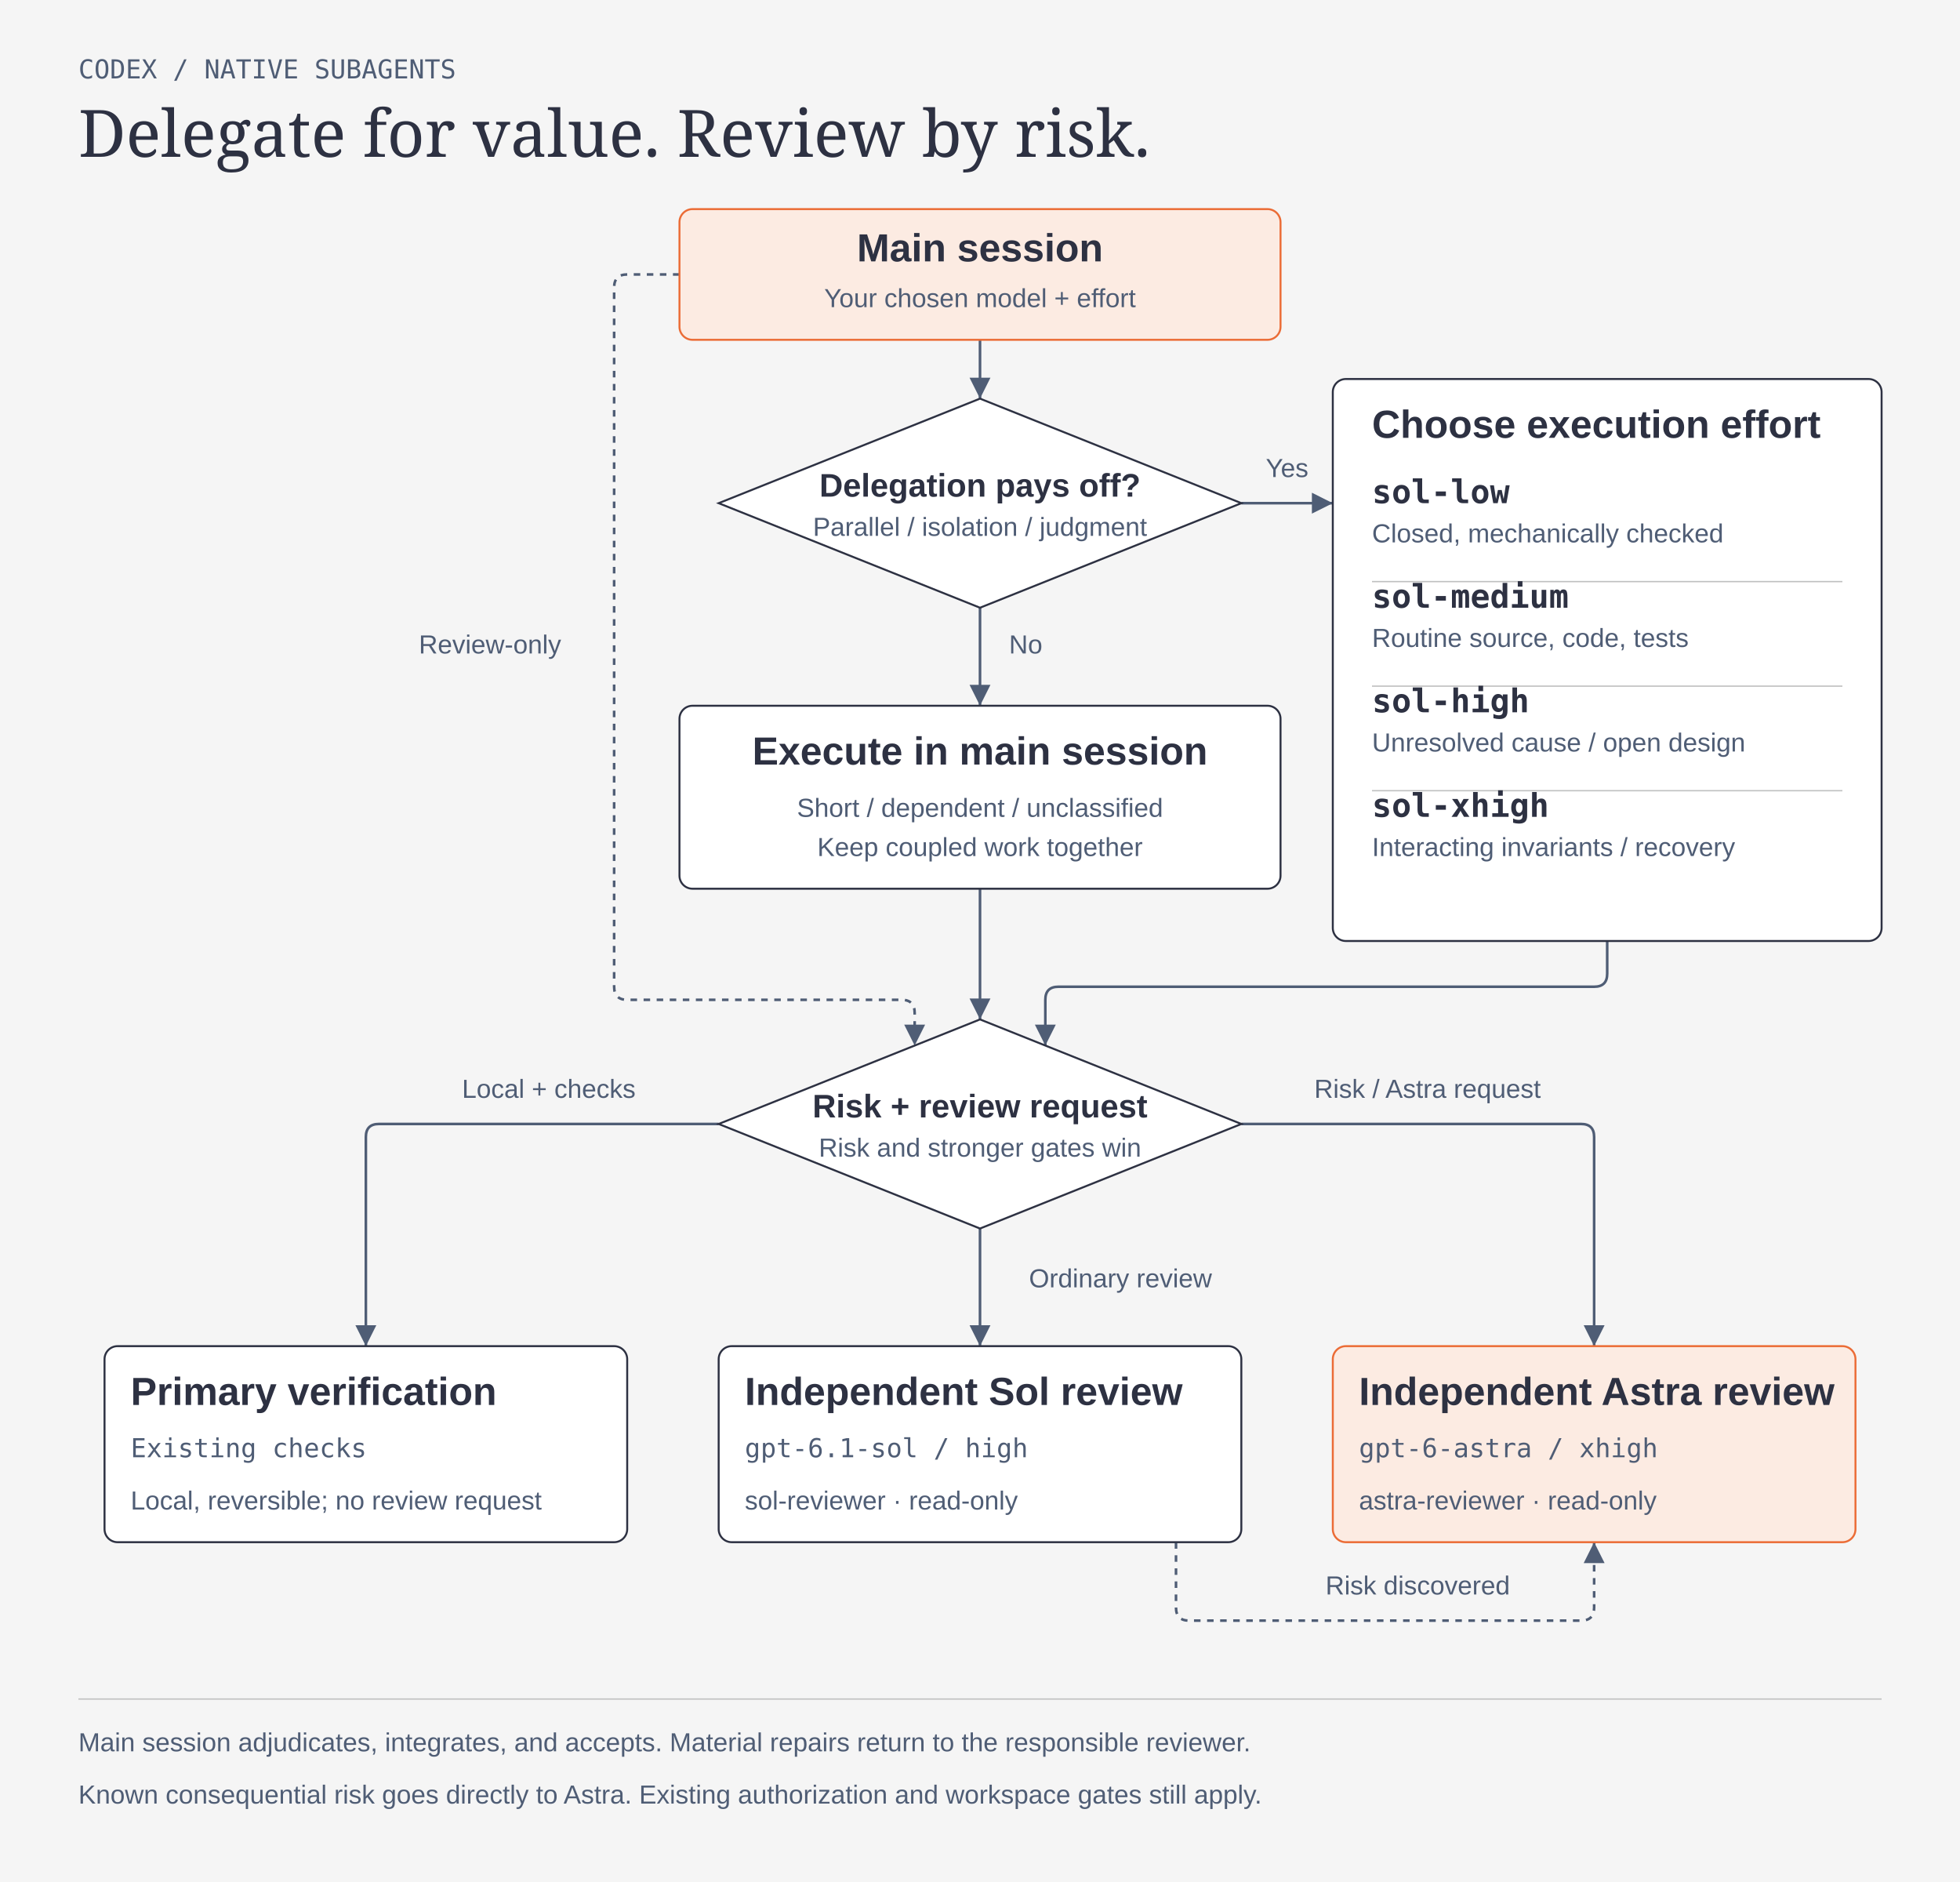
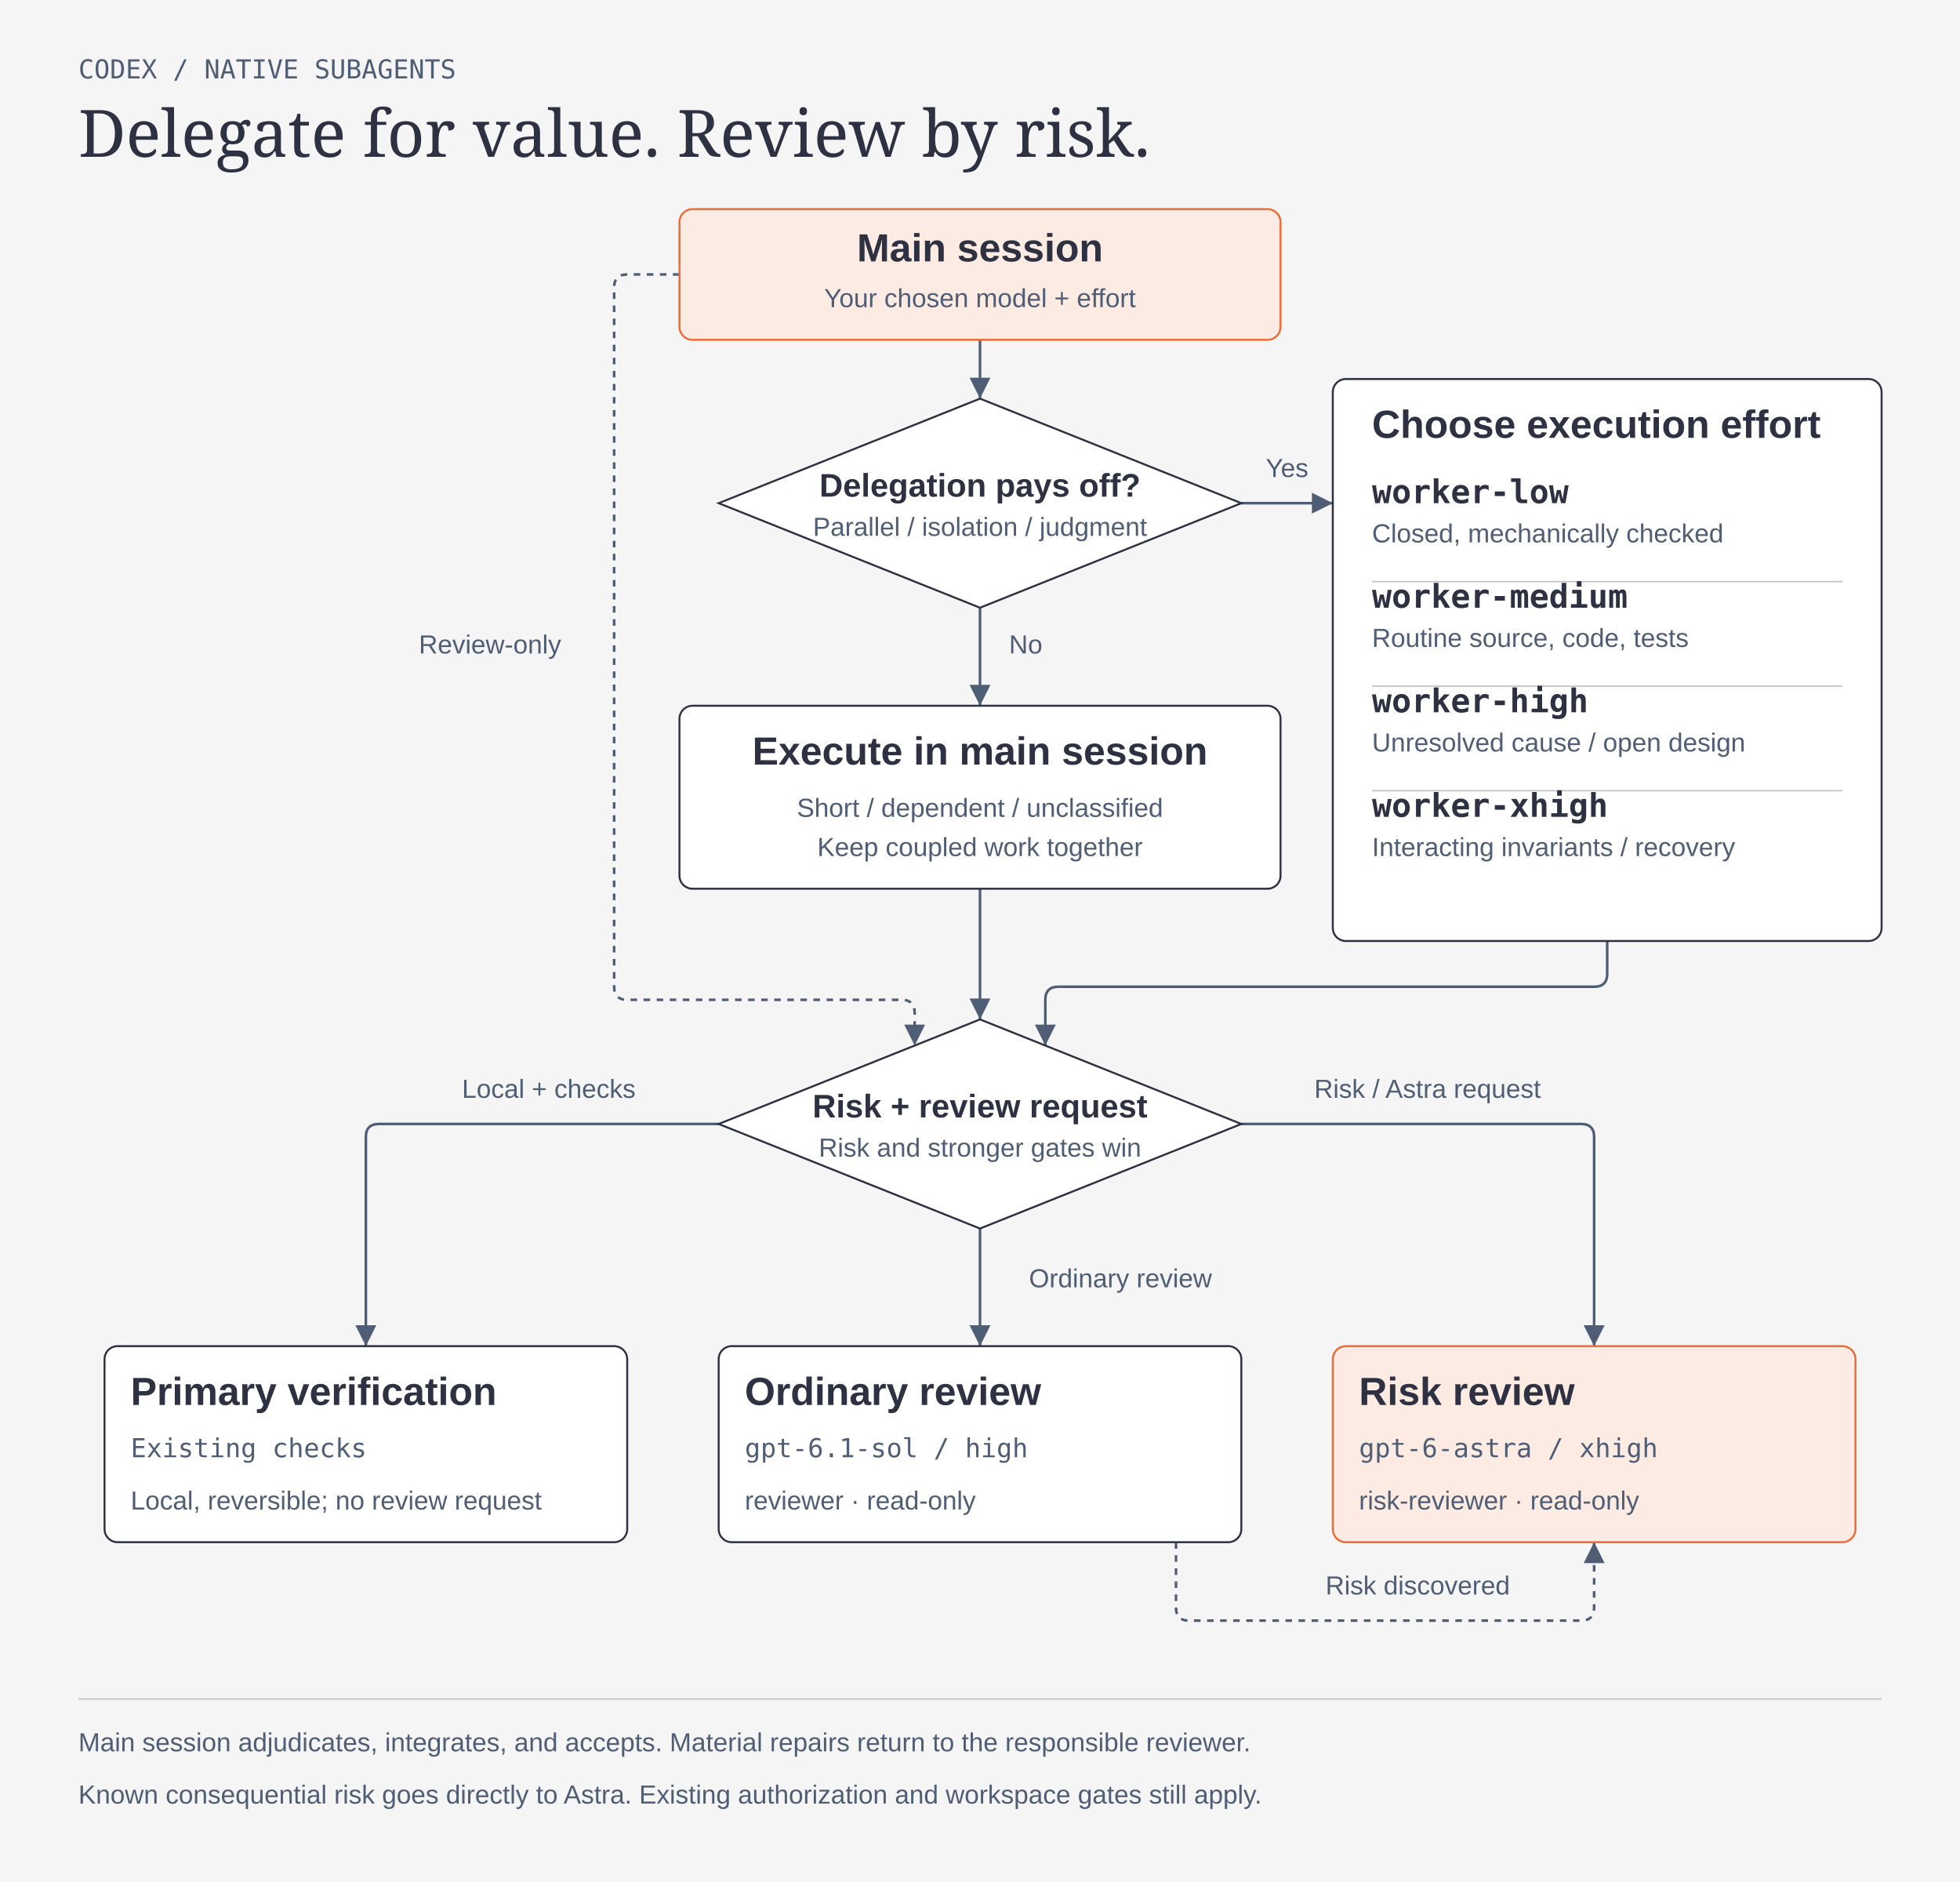
<svg xmlns="http://www.w3.org/2000/svg" width="1200" height="1152" viewBox="0 0 1200 1152" role="img" aria-labelledby="routing-en-title routing-en-desc">
  <defs>
    <marker id="routing-en-arrow" markerWidth="8" markerHeight="8" refX="8" refY="4" orient="auto">
      <path d="M0 0 L8 4 L0 8 Z" fill="#4f5d75" />
    </marker>
    <marker id="routing-en-arrow-accent" markerWidth="8" markerHeight="8" refX="8" refY="4" orient="auto">
      <path d="M0 0 L8 4 L0 8 Z" fill="#eb6c36" />
    </marker>
    <marker id="routing-en-arrow-link" markerWidth="8" markerHeight="8" refX="8" refY="4" orient="auto">
      <path d="M0 0 L8 4 L0 8 Z" fill="#2e5aa8" />
    </marker>
  </defs>
  <rect width="1200" height="1152" fill="#f5f5f5" />
  <path d="M600 208 V244" fill="none" stroke="#4f5d75" stroke-width="1.6" marker-end="url(#routing-en-arrow)" />
  <path d="M416 168 H384 Q376 168 376 176 V604 Q376 612 384 612 H552 Q560 612 560 620 V640" fill="none" stroke="#4f5d75" stroke-width="1.6" stroke-dasharray="4 4" marker-end="url(#routing-en-arrow)" />
  <rect x="232" y="384" width="136" height="24" rx="4" fill="#f5f5f5" />
  <text x="300" y="400" font-family="'Geist', 'Arial', 'PingFang SC', 'Microsoft YaHei', sans-serif" font-size="16" font-weight="500" fill="#4f5d75" text-anchor="middle">Review-only</text>
  <path d="M760 308 H816" fill="none" stroke="#4f5d75" stroke-width="1.6" marker-end="url(#routing-en-arrow)" />
  <rect x="768" y="276" width="40" height="24" rx="4" fill="#f5f5f5" />
  <text x="788" y="292" font-family="'Geist', 'Arial', 'PingFang SC', 'Microsoft YaHei', sans-serif" font-size="16" font-weight="500" fill="#4f5d75" text-anchor="middle">Yes</text>
  <path d="M600 372 V432" fill="none" stroke="#4f5d75" stroke-width="1.6" marker-end="url(#routing-en-arrow)" />
  <rect x="608" y="384" width="40" height="24" rx="4" fill="#f5f5f5" />
  <text x="628" y="400" font-family="'Geist', 'Arial', 'PingFang SC', 'Microsoft YaHei', sans-serif" font-size="16" font-weight="500" fill="#4f5d75" text-anchor="middle">No</text>
  <path d="M600 544 V624" fill="none" stroke="#4f5d75" stroke-width="1.6" marker-end="url(#routing-en-arrow)" />
  <path d="M984 576 V596 Q984 604 976 604 H648 Q640 604 640 612 V640" fill="none" stroke="#4f5d75" stroke-width="1.6" marker-end="url(#routing-en-arrow)" />
  <path d="M440 688 H232 Q224 688 224 696 V824" fill="none" stroke="#4f5d75" stroke-width="1.6" marker-end="url(#routing-en-arrow)" />
  <rect x="272" y="656" width="128" height="24" rx="4" fill="#f5f5f5" />
  <text x="336" y="672" font-family="'Geist', 'Arial', 'PingFang SC', 'Microsoft YaHei', sans-serif" font-size="16" font-weight="500" fill="#4f5d75" text-anchor="middle">Local + checks</text>
  <path d="M600 752 V824" fill="none" stroke="#4f5d75" stroke-width="1.6" marker-end="url(#routing-en-arrow)" />
  <rect x="608" y="772" width="156" height="24" rx="4" fill="#f5f5f5" />
  <text x="686" y="788" font-family="'Geist', 'Arial', 'PingFang SC', 'Microsoft YaHei', sans-serif" font-size="16" font-weight="500" fill="#4f5d75" text-anchor="middle">Ordinary review</text>
  <path d="M760 688 H968 Q976 688 976 696 V824" fill="none" stroke="#4f5d75" stroke-width="1.6" marker-end="url(#routing-en-arrow)" />
  <rect x="788" y="656" width="172" height="24" rx="4" fill="#f5f5f5" />
  <text x="874" y="672" font-family="'Geist', 'Arial', 'PingFang SC', 'Microsoft YaHei', sans-serif" font-size="16" font-weight="500" fill="#4f5d75" text-anchor="middle">Risk / Astra request</text>
  <path d="M720 944 V984 Q720 992 728 992 H968 Q976 992 976 984 V944" fill="none" stroke="#4f5d75" stroke-width="1.6" stroke-dasharray="4 4" marker-end="url(#routing-en-arrow)" />
  <rect x="792" y="960" width="152" height="24" rx="4" fill="#f5f5f5" />
  <text x="868" y="976" font-family="'Geist', 'Arial', 'PingFang SC', 'Microsoft YaHei', sans-serif" font-size="16" font-weight="500" fill="#4f5d75" text-anchor="middle">Risk discovered</text>
  <text x="48" y="48" font-family="'Geist Mono', 'SFMono-Regular', Consolas, monospace" font-size="16" font-weight="500" fill="#4f5d75" text-anchor="start">CODEX / NATIVE SUBAGENTS</text>
  <text x="48" y="96" font-family="'Instrument Serif', Georgia, 'Songti SC', serif" font-size="40" font-weight="400" fill="#2d3142" text-anchor="start">Delegate for value. Review by risk.</text>
  <rect x="416" y="128" width="368" height="80" rx="8" fill="#f5f5f5" />
  <rect x="416" y="128" width="368" height="80" rx="8" fill="#fcebe2" stroke="#eb6c36" stroke-width="1.2" />
  <text x="600" y="160" font-family="'Geist', 'Arial', 'PingFang SC', 'Microsoft YaHei', sans-serif" font-size="24" font-weight="600" fill="#2d3142" text-anchor="middle">Main session</text>
  <text x="600" y="188" font-family="'Geist', 'Arial', 'PingFang SC', 'Microsoft YaHei', sans-serif" font-size="16" font-weight="400" fill="#4f5d75" text-anchor="middle">Your chosen model + effort</text>
  <path d="M600 244 L760 308 L600 372 L440 308 Z" fill="#ffffff" stroke="#2d3142" stroke-width="1.2" />
  <text x="600" y="304" font-family="'Geist', 'Arial', 'PingFang SC', 'Microsoft YaHei', sans-serif" font-size="20" font-weight="600" fill="#2d3142" text-anchor="middle">Delegation pays off?</text>
  <text x="600" y="328" font-family="'Geist', 'Arial', 'PingFang SC', 'Microsoft YaHei', sans-serif" font-size="16" font-weight="400" fill="#4f5d75" text-anchor="middle">Parallel / isolation / judgment</text>
  <rect x="416" y="432" width="368" height="112" rx="8" fill="#f5f5f5" />
  <rect x="416" y="432" width="368" height="112" rx="8" fill="#ffffff" stroke="#2d3142" stroke-width="1.2" />
  <text x="600" y="468" font-family="'Geist', 'Arial', 'PingFang SC', 'Microsoft YaHei', sans-serif" font-size="24" font-weight="600" fill="#2d3142" text-anchor="middle">Execute in main session</text>
  <text x="600" y="500" font-family="'Geist', 'Arial', 'PingFang SC', 'Microsoft YaHei', sans-serif" font-size="16" font-weight="400" fill="#4f5d75" text-anchor="middle">Short / dependent / unclassified</text>
  <text x="600" y="524" font-family="'Geist', 'Arial', 'PingFang SC', 'Microsoft YaHei', sans-serif" font-size="16" font-weight="400" fill="#4f5d75" text-anchor="middle">Keep coupled work together</text>
  <rect x="816" y="232" width="336" height="344" rx="8" fill="#f5f5f5" />
  <rect x="816" y="232" width="336" height="344" rx="8" fill="#ffffff" stroke="#2d3142" stroke-width="1.2" />
  <text x="840" y="268" font-family="'Geist', 'Arial', 'PingFang SC', 'Microsoft YaHei', sans-serif" font-size="24" font-weight="600" fill="#2d3142" text-anchor="start">Choose execution effort</text>
-   <text x="840" y="308" font-family="'Geist Mono', 'SFMono-Regular', Consolas, monospace" font-size="20" font-weight="600" fill="#2d3142" text-anchor="start">sol-low</text>
+   <text x="840" y="308" font-family="'Geist Mono', 'SFMono-Regular', Consolas, monospace" font-size="20" font-weight="600" fill="#2d3142" text-anchor="start">worker-low</text>
  <text x="840" y="332" font-family="'Geist', 'Arial', 'PingFang SC', 'Microsoft YaHei', sans-serif" font-size="16" font-weight="400" fill="#4f5d75" text-anchor="start">Closed, mechanically checked</text>
  <path d="M840 356 H1128" stroke="#bfc0c0" stroke-width="0.8" />
-   <text x="840" y="372" font-family="'Geist Mono', 'SFMono-Regular', Consolas, monospace" font-size="20" font-weight="600" fill="#2d3142" text-anchor="start">sol-medium</text>
+   <text x="840" y="372" font-family="'Geist Mono', 'SFMono-Regular', Consolas, monospace" font-size="20" font-weight="600" fill="#2d3142" text-anchor="start">worker-medium</text>
  <text x="840" y="396" font-family="'Geist', 'Arial', 'PingFang SC', 'Microsoft YaHei', sans-serif" font-size="16" font-weight="400" fill="#4f5d75" text-anchor="start">Routine source, code, tests</text>
  <path d="M840 420 H1128" stroke="#bfc0c0" stroke-width="0.8" />
-   <text x="840" y="436" font-family="'Geist Mono', 'SFMono-Regular', Consolas, monospace" font-size="20" font-weight="600" fill="#2d3142" text-anchor="start">sol-high</text>
+   <text x="840" y="436" font-family="'Geist Mono', 'SFMono-Regular', Consolas, monospace" font-size="20" font-weight="600" fill="#2d3142" text-anchor="start">worker-high</text>
  <text x="840" y="460" font-family="'Geist', 'Arial', 'PingFang SC', 'Microsoft YaHei', sans-serif" font-size="16" font-weight="400" fill="#4f5d75" text-anchor="start">Unresolved cause / open design</text>
  <path d="M840 484 H1128" stroke="#bfc0c0" stroke-width="0.8" />
-   <text x="840" y="500" font-family="'Geist Mono', 'SFMono-Regular', Consolas, monospace" font-size="20" font-weight="600" fill="#2d3142" text-anchor="start">sol-xhigh</text>
+   <text x="840" y="500" font-family="'Geist Mono', 'SFMono-Regular', Consolas, monospace" font-size="20" font-weight="600" fill="#2d3142" text-anchor="start">worker-xhigh</text>
  <text x="840" y="524" font-family="'Geist', 'Arial', 'PingFang SC', 'Microsoft YaHei', sans-serif" font-size="16" font-weight="400" fill="#4f5d75" text-anchor="start">Interacting invariants / recovery</text>
  <path d="M600 624 L760 688 L600 752 L440 688 Z" fill="#ffffff" stroke="#2d3142" stroke-width="1.2" />
  <text x="600" y="684" font-family="'Geist', 'Arial', 'PingFang SC', 'Microsoft YaHei', sans-serif" font-size="20" font-weight="600" fill="#2d3142" text-anchor="middle">Risk + review request</text>
  <text x="600" y="708" font-family="'Geist', 'Arial', 'PingFang SC', 'Microsoft YaHei', sans-serif" font-size="16" font-weight="400" fill="#4f5d75" text-anchor="middle">Risk and stronger gates win</text>
  <rect x="64" y="824" width="320" height="120" rx="8" fill="#f5f5f5" />
  <rect x="64" y="824" width="320" height="120" rx="8" fill="#ffffff" stroke="#2d3142" stroke-width="1.2" />
  <text x="80" y="860" font-family="'Geist', 'Arial', 'PingFang SC', 'Microsoft YaHei', sans-serif" font-size="24" font-weight="600" fill="#2d3142" text-anchor="start">Primary verification</text>
  <text x="80" y="892" font-family="'Geist Mono', 'SFMono-Regular', Consolas, monospace" font-size="16" font-weight="400" fill="#4f5d75" text-anchor="start">Existing checks</text>
  <text x="80" y="924" font-family="'Geist', 'Arial', 'PingFang SC', 'Microsoft YaHei', sans-serif" font-size="16" font-weight="400" fill="#4f5d75" text-anchor="start">Local, reversible; no review request</text>
  <rect x="440" y="824" width="320" height="120" rx="8" fill="#f5f5f5" />
  <rect x="440" y="824" width="320" height="120" rx="8" fill="#ffffff" stroke="#2d3142" stroke-width="1.2" />
-   <text x="456" y="860" font-family="'Geist', 'Arial', 'PingFang SC', 'Microsoft YaHei', sans-serif" font-size="24" font-weight="600" fill="#2d3142" text-anchor="start">Independent Sol review</text>
+   <text x="456" y="860" font-family="'Geist', 'Arial', 'PingFang SC', 'Microsoft YaHei', sans-serif" font-size="24" font-weight="600" fill="#2d3142" text-anchor="start">Ordinary review</text>
  <text x="456" y="892" font-family="'Geist Mono', 'SFMono-Regular', Consolas, monospace" font-size="16" font-weight="400" fill="#4f5d75" text-anchor="start">gpt-6.1-sol / high</text>
-   <text x="456" y="924" font-family="'Geist', 'Arial', 'PingFang SC', 'Microsoft YaHei', sans-serif" font-size="16" font-weight="400" fill="#4f5d75" text-anchor="start">sol-reviewer · read-only</text>
+   <text x="456" y="924" font-family="'Geist', 'Arial', 'PingFang SC', 'Microsoft YaHei', sans-serif" font-size="16" font-weight="400" fill="#4f5d75" text-anchor="start">reviewer · read-only</text>
  <rect x="816" y="824" width="320" height="120" rx="8" fill="#f5f5f5" />
  <rect x="816" y="824" width="320" height="120" rx="8" fill="#fcebe2" stroke="#eb6c36" stroke-width="1.2" />
-   <text x="832" y="860" font-family="'Geist', 'Arial', 'PingFang SC', 'Microsoft YaHei', sans-serif" font-size="24" font-weight="600" fill="#2d3142" text-anchor="start">Independent Astra review</text>
+   <text x="832" y="860" font-family="'Geist', 'Arial', 'PingFang SC', 'Microsoft YaHei', sans-serif" font-size="24" font-weight="600" fill="#2d3142" text-anchor="start">Risk review</text>
  <text x="832" y="892" font-family="'Geist Mono', 'SFMono-Regular', Consolas, monospace" font-size="16" font-weight="400" fill="#4f5d75" text-anchor="start">gpt-6-astra / xhigh</text>
-   <text x="832" y="924" font-family="'Geist', 'Arial', 'PingFang SC', 'Microsoft YaHei', sans-serif" font-size="16" font-weight="400" fill="#4f5d75" text-anchor="start">astra-reviewer · read-only</text>
+   <text x="832" y="924" font-family="'Geist', 'Arial', 'PingFang SC', 'Microsoft YaHei', sans-serif" font-size="16" font-weight="400" fill="#4f5d75" text-anchor="start">risk-reviewer · read-only</text>
  <path d="M48 1040 H1152" stroke="#bfc0c0" stroke-width="0.8" />
  <text x="48" y="1072" font-family="'Geist', 'Arial', 'PingFang SC', 'Microsoft YaHei', sans-serif" font-size="16" font-weight="400" fill="#4f5d75" text-anchor="start">Main session adjudicates, integrates, and accepts. Material repairs return to the responsible reviewer.</text>
  <text x="48" y="1104" font-family="'Geist', 'Arial', 'PingFang SC', 'Microsoft YaHei', sans-serif" font-size="16" font-weight="400" fill="#4f5d75" text-anchor="start">Known consequential risk goes directly to Astra. Existing authorization and workspace gates still apply.</text>
</svg>
